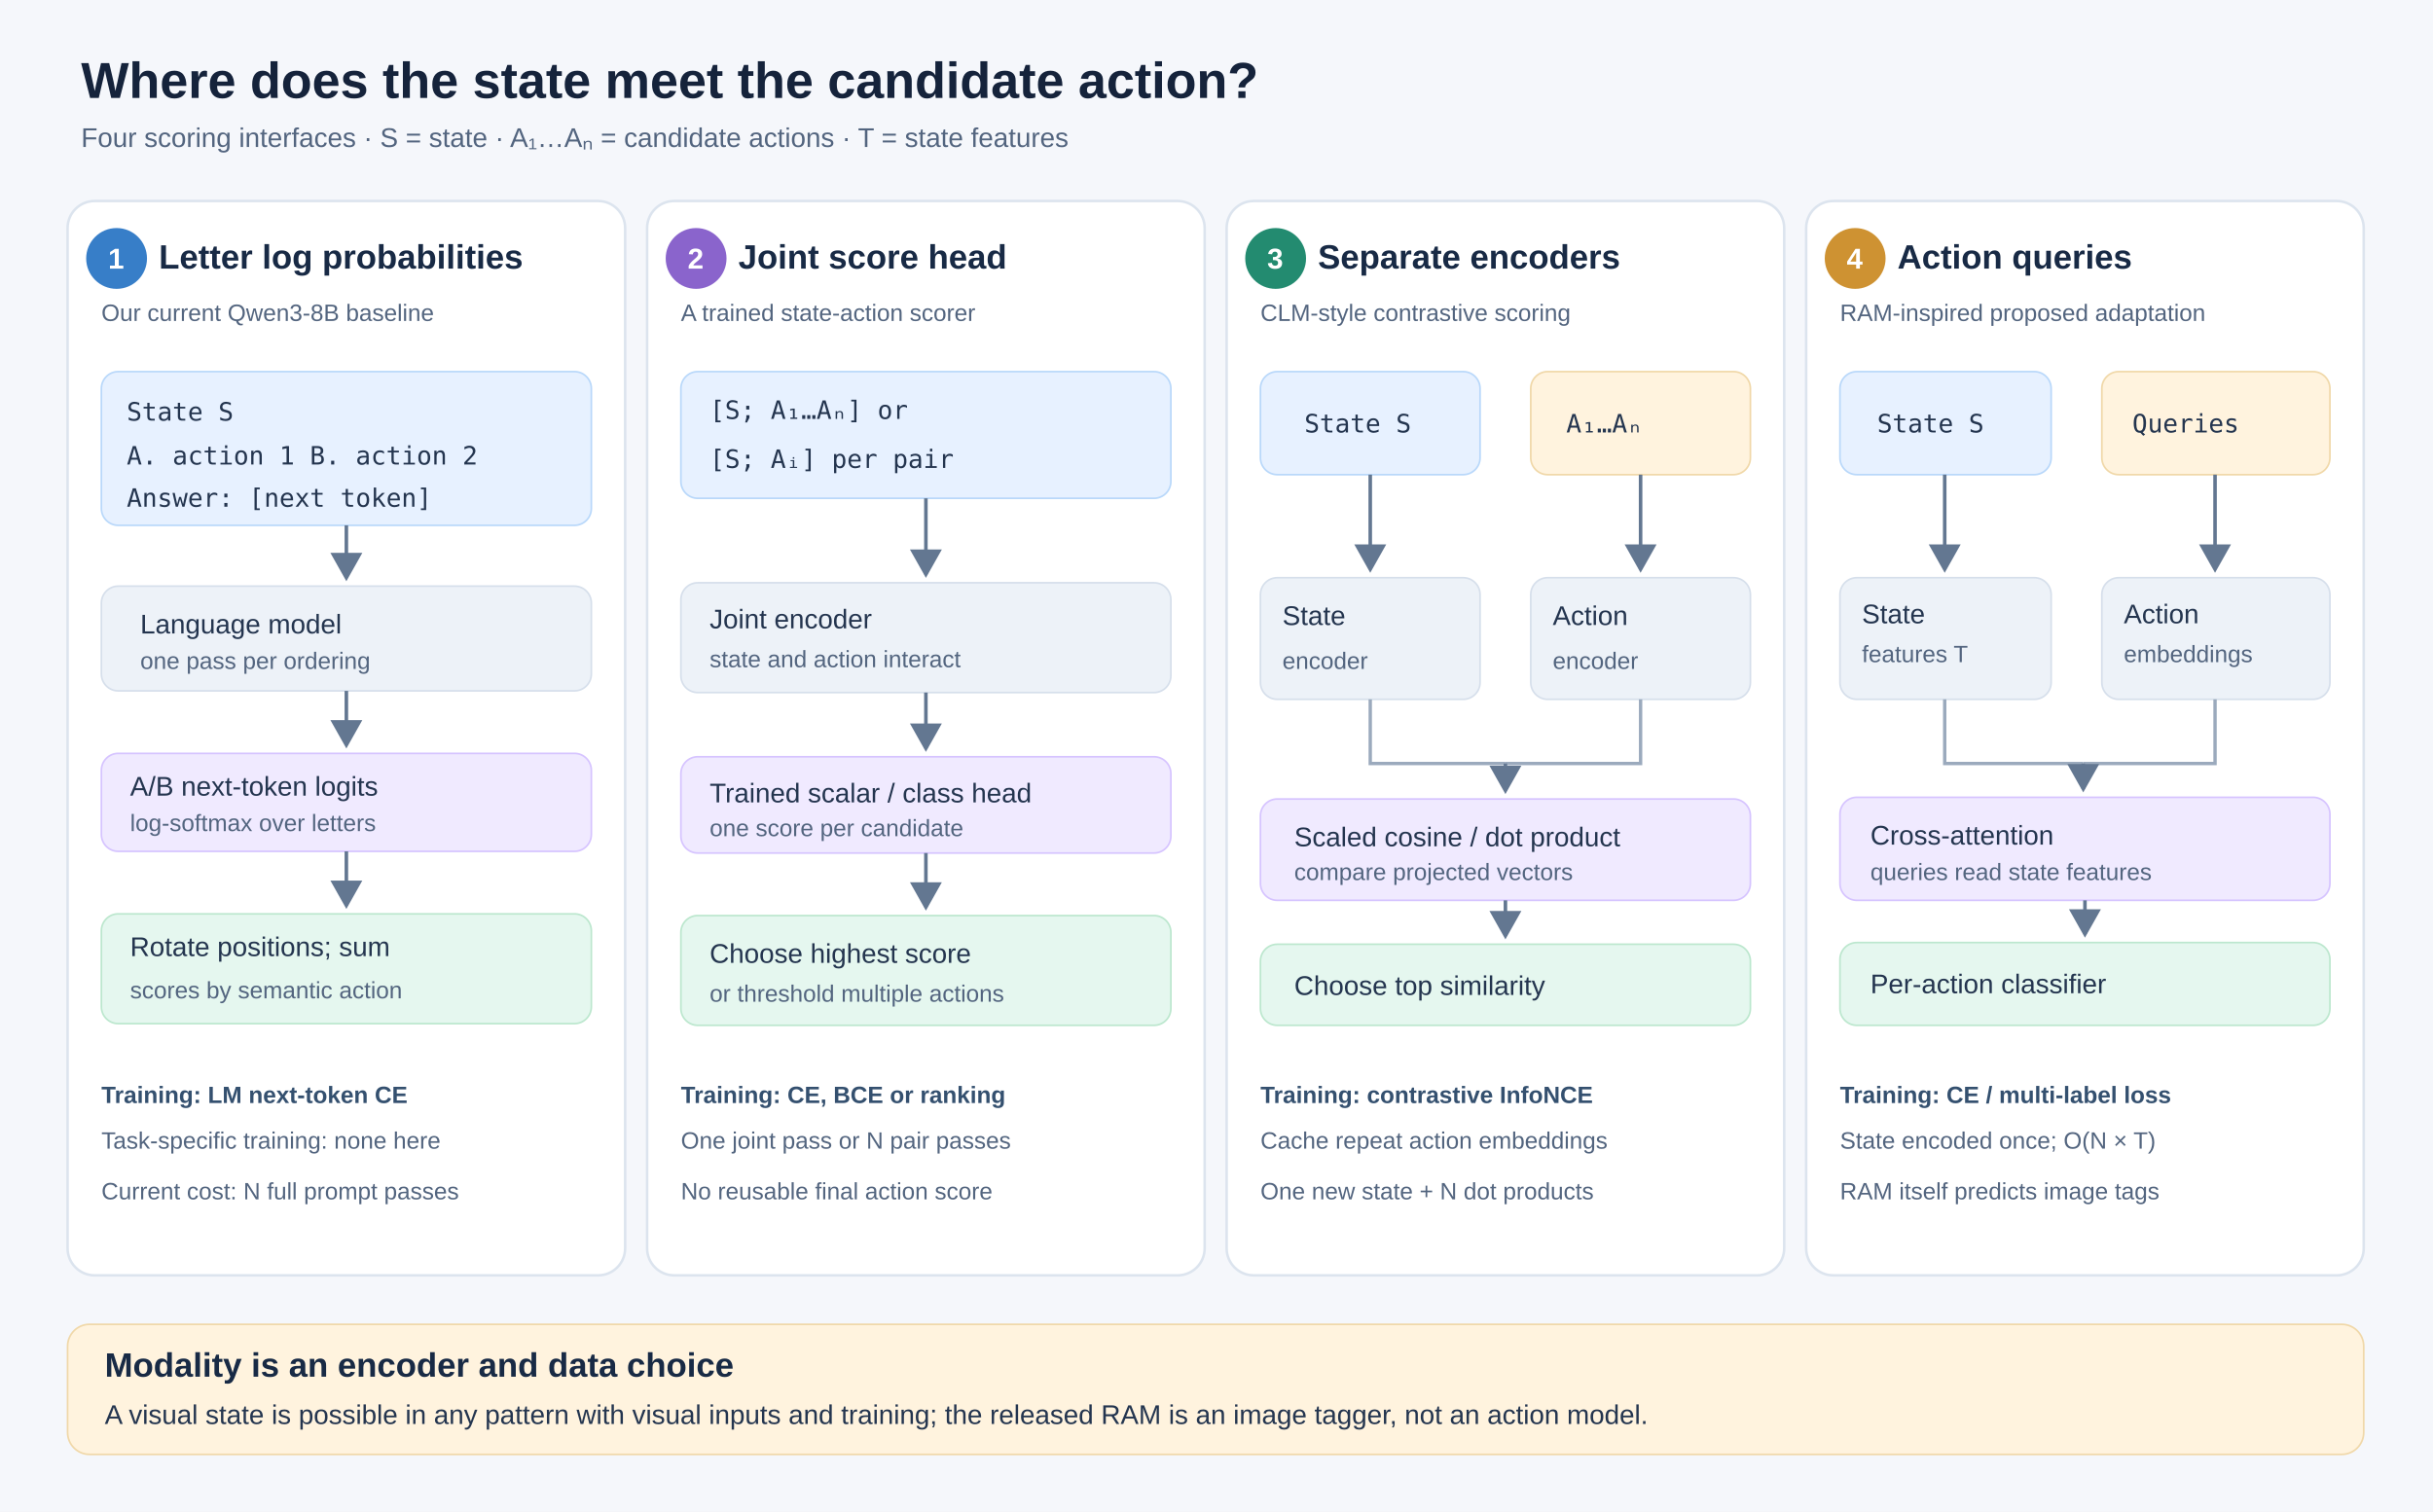
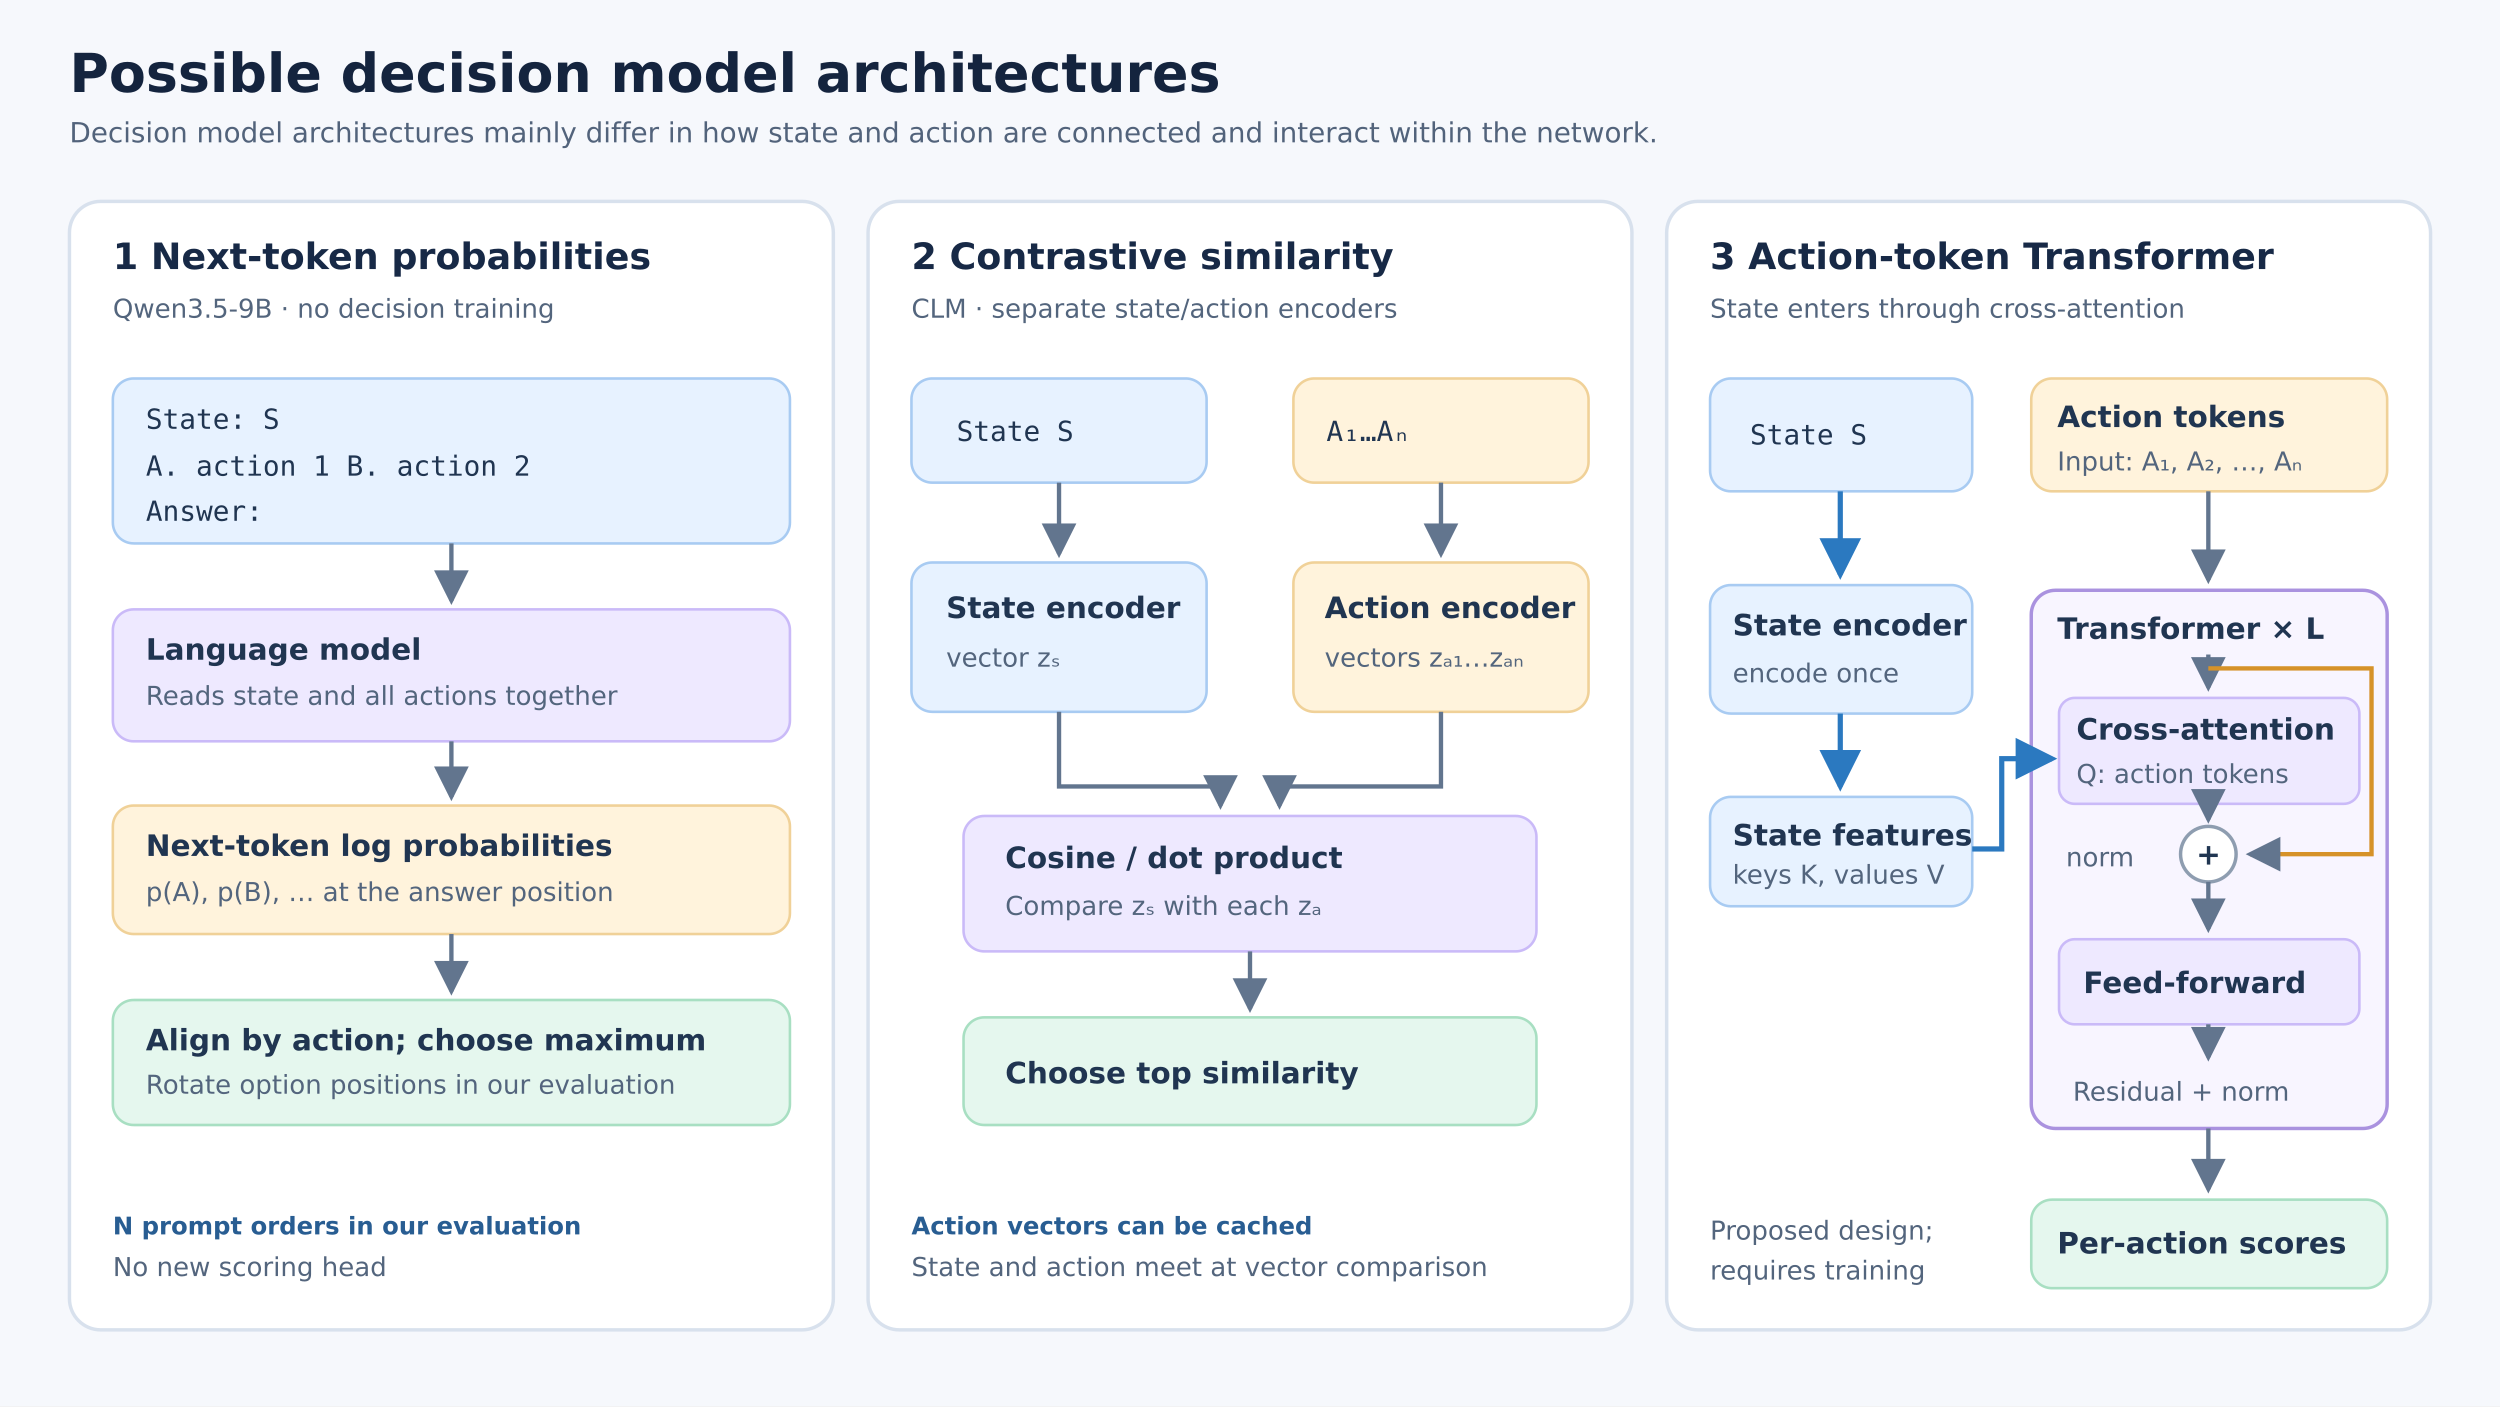
- <svg xmlns="http://www.w3.org/2000/svg" width="1440" height="895" viewBox="0 0 1440 895" role="img" aria-labelledby="title desc">
+ <svg xmlns="http://www.w3.org/2000/svg" width="1440" height="810" viewBox="0 0 1440 810" role="img" aria-labelledby="title desc">
  <defs>
    <style>
-       .bg{fill:#f5f7fb}.title{font:700 30px Arial,sans-serif;fill:#15233b}.sub{font:16px Arial,sans-serif;fill:#53657f}.head{font:700 20px Arial,sans-serif;fill:#182a45}.small{font:14px Arial,sans-serif;fill:#53657f}.body{font:16px Arial,sans-serif;fill:#24354f}.mono{font:15px 'DejaVu Sans Mono',monospace;fill:#24354f}.card{fill:#fff;stroke:#dce4ee;stroke-width:1.5}.box{fill:#edf2f8;stroke:#d6dfeb;stroke-width:1}.blue{fill:#e7f1ff;stroke:#b9d8fa;stroke-width:1}.purple{fill:#f0eaff;stroke:#d6c4ff;stroke-width:1}.mint{fill:#e5f7ef;stroke:#bce7ce;stroke-width:1}.amber{fill:#fff3de;stroke:#f0d8a9;stroke-width:1}.arrow{fill:none;stroke:#637791;stroke-width:2.1;marker-end:url(#a)}.join{fill:none;stroke:#9baabd;stroke-width:2}.label{font:700 14px Arial,sans-serif;fill:#34506f}.num{font:700 17px Arial,sans-serif;fill:#fff}
-     </style>
-     <marker id="a" markerWidth="9" markerHeight="9" refX="7" refY="4.5" orient="auto">
-       <path d="M0 0 L8 4.5 L0 9Z" fill="#637791" />
+ .bg{fill:#f6f8fc}.card{fill:#fff;stroke:#d8e1ed;stroke-width:2}.title{font:700 31px 'DejaVu Sans',sans-serif;fill:#14243e}.sub{font:16px 'DejaVu Sans',sans-serif;fill:#52637b}.head{font:700 21px 'DejaVu Sans',sans-serif;fill:#172946}.body{font:700 17px 'DejaVu Sans',sans-serif;fill:#203551}.small{font:15px 'DejaVu Sans',sans-serif;fill:#53657d}.mono{font:16px 'DejaVu Sans Mono',monospace;fill:#203551}.tag{font:700 14px 'DejaVu Sans',sans-serif;fill:#285d92}.blue{fill:#e7f2ff;stroke:#a8cbf2;stroke-width:1.5}.amber{fill:#fff3dc;stroke:#f0d198;stroke-width:1.5}.purple{fill:#eee9ff;stroke:#cabaf8;stroke-width:1.5}.mint{fill:#e5f7ee;stroke:#a8dfc2;stroke-width:1.5}.line{fill:none;stroke:#62758e;stroke-width:2.5;marker-end:url(#arrow)}.side{fill:none;stroke:#2b79c0;stroke-width:3;marker-end:url(#bluearrow)}.skip{fill:none;stroke:#d69229;stroke-width:2.5;marker-end:url(#arrow)}
+ </style>
+     <marker id="arrow" markerWidth="10" markerHeight="10" refX="8" refY="5" orient="auto">
+       <path d="M1 1 L9 5 L1 9Z" fill="#62758e" />
+     </marker>
+     <marker id="bluearrow" markerWidth="10" markerHeight="10" refX="8" refY="5" orient="auto">
+       <path d="M1 1 L9 5 L1 9Z" fill="#2b79c0" />
    </marker>
  </defs>
-   <rect class="bg" width="1440" height="895" />
-   <text class="title" x="48" y="58">Where does the state meet the candidate action?</text>
-   <text class="sub" x="48" y="87">Four scoring interfaces · S = state · A₁…Aₙ = candidate actions · T = state features</text>
-   <rect class="card" x="40" y="119" width="330" height="636" rx="16" />
-   <circle cx="69" cy="153" r="18" fill="#377ec8" />
-   <text class="num" x="64" y="159">1</text>
-   <text class="head" x="94" y="159">Letter log probabilities</text>
-   <text class="small" x="60" y="190">Our current Qwen3-8B baseline</text>
-   <rect class="blue" x="60" y="220" width="290" height="91" rx="10" />
-   <text class="mono" x="75" y="249">State S</text>
-   <text class="mono" x="75" y="275">A. action 1  B. action 2</text>
-   <text class="mono" x="75" y="300">Answer: [next token]</text>
-   <path class="arrow" d="M205 311 V342" />
-   <rect class="box" x="60" y="347" width="290" height="62" rx="10" />
-   <text class="body" x="83" y="375">Language model</text>
-   <text class="small" x="83" y="396">one pass per ordering</text>
-   <path class="arrow" d="M205 409 V441" />
-   <rect class="purple" x="60" y="446" width="290" height="58" rx="10" />
-   <text class="body" x="77" y="471">A/B next-token logits</text>
-   <text class="small" x="77" y="492">log-softmax over letters</text>
-   <path class="arrow" d="M205 504 V536" />
-   <rect class="mint" x="60" y="541" width="290" height="65" rx="10" />
-   <text class="body" x="77" y="566">Rotate positions; sum</text>
-   <text class="small" x="77" y="591">scores by semantic action</text>
-   <text class="label" x="60" y="653">Training: LM next-token CE</text>
-   <text class="small" x="60" y="680">Task-specific training: none here</text>
-   <text class="small" x="60" y="710">Current cost: N full prompt passes</text>
-   <rect class="card" x="383" y="119" width="330" height="636" rx="16" />
-   <circle cx="412" cy="153" r="18" fill="#8a64cc" />
-   <text class="num" x="407" y="159">2</text>
-   <text class="head" x="437" y="159">Joint score head</text>
-   <text class="small" x="403" y="190">A trained state-action scorer</text>
-   <rect class="blue" x="403" y="220" width="290" height="75" rx="10" />
-   <text class="mono" x="420" y="248">[S; A₁…Aₙ]  or</text>
-   <text class="mono" x="420" y="277">[S; Aᵢ] per pair</text>
-   <path class="arrow" d="M548 295 V340" />
-   <rect class="box" x="403" y="345" width="290" height="65" rx="10" />
-   <text class="body" x="420" y="372">Joint encoder</text>
-   <text class="small" x="420" y="395">state and action interact</text>
-   <path class="arrow" d="M548 410 V443" />
-   <rect class="purple" x="403" y="448" width="290" height="57" rx="10" />
-   <text class="body" x="420" y="475">Trained scalar / class head</text>
-   <text class="small" x="420" y="495">one score per candidate</text>
-   <path class="arrow" d="M548 505 V537" />
-   <rect class="mint" x="403" y="542" width="290" height="65" rx="10" />
-   <text class="body" x="420" y="570">Choose highest score</text>
-   <text class="small" x="420" y="593">or threshold multiple actions</text>
-   <text class="label" x="403" y="653">Training: CE, BCE or ranking</text>
-   <text class="small" x="403" y="680">One joint pass or N pair passes</text>
-   <text class="small" x="403" y="710">No reusable final action score</text>
-   <rect class="card" x="726" y="119" width="330" height="636" rx="16" />
-   <circle cx="755" cy="153" r="18" fill="#238b70" />
-   <text class="num" x="750" y="159">3</text>
-   <text class="head" x="780" y="159">Separate encoders</text>
-   <text class="small" x="746" y="190">CLM-style contrastive scoring</text>
-   <rect class="blue" x="746" y="220" width="130" height="61" rx="10" />
-   <rect class="amber" x="906" y="220" width="130" height="61" rx="10" />
-   <text class="mono" x="772" y="256">State S</text>
-   <text class="mono" x="927" y="256">A₁…Aₙ</text>
-   <path class="arrow" d="M811 281 V337" />
-   <path class="arrow" d="M971 281 V337" />
-   <rect class="box" x="746" y="342" width="130" height="72" rx="10" />
-   <rect class="box" x="906" y="342" width="130" height="72" rx="10" />
-   <text class="body" x="759" y="370">State</text>
-   <text class="small" x="759" y="396">encoder</text>
-   <text class="body" x="919" y="370">Action</text>
-   <text class="small" x="919" y="396">encoder</text>
-   <path class="join" d="M811 414 V452 H891" />
-   <path class="join" d="M971 414 V452 H891" />
-   <path class="arrow" d="M891 452 V468" />
-   <rect class="purple" x="746" y="473" width="290" height="60" rx="10" />
-   <text class="body" x="766" y="501">Scaled cosine / dot product</text>
-   <text class="small" x="766" y="521">compare projected vectors</text>
-   <path class="arrow" d="M891 533 V554" />
-   <rect class="mint" x="746" y="559" width="290" height="48" rx="10" />
-   <text class="body" x="766" y="589">Choose top similarity</text>
-   <text class="label" x="746" y="653">Training: contrastive InfoNCE</text>
-   <text class="small" x="746" y="680">Cache repeat action embeddings</text>
-   <text class="small" x="746" y="710">One new state + N dot products</text>
-   <rect class="card" x="1069" y="119" width="330" height="636" rx="16" />
-   <circle cx="1098" cy="153" r="18" fill="#ce9232" />
-   <text class="num" x="1093" y="159">4</text>
-   <text class="head" x="1123" y="159">Action queries</text>
-   <text class="small" x="1089" y="190">RAM-inspired proposed adaptation</text>
-   <rect class="blue" x="1089" y="220" width="125" height="61" rx="10" />
-   <rect class="amber" x="1244" y="220" width="135" height="61" rx="10" />
-   <text class="mono" x="1111" y="256">State S</text>
-   <text class="mono" x="1262" y="256">Queries</text>
-   <path class="arrow" d="M1151 281 V337" />
-   <path class="arrow" d="M1311 281 V337" />
-   <rect class="box" x="1089" y="342" width="125" height="72" rx="10" />
-   <rect class="box" x="1244" y="342" width="135" height="72" rx="10" />
-   <text class="body" x="1102" y="369">State</text>
-   <text class="small" x="1102" y="392">features T</text>
-   <text class="body" x="1257" y="369">Action</text>
-   <text class="small" x="1257" y="392">embeddings</text>
-   <path class="join" d="M1151 414 V452 H1233" />
-   <path class="join" d="M1311 414 V452 H1233" />
-   <path class="arrow" d="M1233 452 V467" />
-   <rect class="purple" x="1089" y="472" width="290" height="61" rx="10" />
-   <text class="body" x="1107" y="500">Cross-attention</text>
-   <text class="small" x="1107" y="521">queries read state features</text>
-   <path class="arrow" d="M1234 533 V553" />
-   <rect class="mint" x="1089" y="558" width="290" height="49" rx="10" />
-   <text class="body" x="1107" y="588">Per-action classifier</text>
-   <text class="label" x="1089" y="653">Training: CE / multi-label loss</text>
-   <text class="small" x="1089" y="680">State encoded once; O(N × T)</text>
-   <text class="small" x="1089" y="710">RAM itself predicts image tags</text>
-   <rect class="amber" x="40" y="784" width="1359" height="77" rx="13" />
-   <text class="head" x="62" y="815">Modality is an encoder and data choice</text>
-   <text class="body" x="62" y="843">A visual state is possible in any pattern with visual inputs and training; the released RAM is an image tagger, not an action model.</text>
+   <rect class="bg" width="1440" height="810" />
+   <text class="title" x="40" y="53">Possible decision model architectures</text>
+   <text class="sub" x="40" y="82">Decision model architectures mainly differ in how state and action are connected and interact within the network.</text>
+   <rect class="card" x="40" y="116" width="440" height="650" rx="18" />
+   <text class="head" x="65" y="155">1  Next-token probabilities</text>
+   <text class="small" x="65" y="183">Qwen3.5-9B · no decision training</text>
+   <rect class="blue" x="65" y="218" width="390" height="95" rx="12" />
+   <text class="mono" x="84" y="247">State: S</text>
+   <text class="mono" x="84" y="274">A. action 1   B. action 2</text>
+   <text class="mono" x="84" y="300">Answer:</text>
+   <path class="line" d="M260 313 V346" />
+   <rect class="purple" x="65" y="351" width="390" height="76" rx="12" />
+   <text class="body" x="84" y="380">Language model</text>
+   <text class="small" x="84" y="406">Reads state and all actions together</text>
+   <path class="line" d="M260 427 V459" />
+   <rect class="amber" x="65" y="464" width="390" height="74" rx="12" />
+   <text class="body" x="84" y="493">Next-token log probabilities</text>
+   <text class="small" x="84" y="519">p(A), p(B), … at the answer position</text>
+   <path class="line" d="M260 538 V571" />
+   <rect class="mint" x="65" y="576" width="390" height="72" rx="12" />
+   <text class="body" x="84" y="605">Align by action; choose maximum</text>
+   <text class="small" x="84" y="630">Rotate option positions in our evaluation</text>
+   <text class="tag" x="65" y="711">N prompt orders in our evaluation</text>
+   <text class="small" x="65" y="735">No new scoring head</text>
+   <rect class="card" x="500" y="116" width="440" height="650" rx="18" />
+   <text class="head" x="525" y="155">2  Contrastive similarity</text>
+   <text class="small" x="525" y="183">CLM · separate state/action encoders</text>
+   <rect class="blue" x="525" y="218" width="170" height="60" rx="12" />
+   <text class="mono" x="551" y="254">State S</text>
+   <rect class="amber" x="745" y="218" width="170" height="60" rx="12" />
+   <text class="mono" x="764" y="254">A₁…Aₙ</text>
+   <path class="line" d="M610 278 V319" />
+   <path class="line" d="M830 278 V319" />
+   <rect class="blue" x="525" y="324" width="170" height="86" rx="12" />
+   <text class="body" x="545" y="356">State encoder</text>
+   <text class="small" x="545" y="384">vector zₛ</text>
+   <rect class="amber" x="745" y="324" width="170" height="86" rx="12" />
+   <text class="body" x="763" y="356">Action encoder</text>
+   <text class="small" x="763" y="384">vectors zₐ₁…zₐₙ</text>
+   <path class="line" d="M610 410 V453 H703 V464" />
+   <path class="line" d="M830 410 V453 H737 V464" />
+   <rect class="purple" x="555" y="470" width="330" height="78" rx="12" />
+   <text class="body" x="579" y="500">Cosine / dot product</text>
+   <text class="small" x="579" y="527">Compare zₛ with each zₐ</text>
+   <path class="line" d="M720 548 V581" />
+   <rect class="mint" x="555" y="586" width="330" height="62" rx="12" />
+   <text class="body" x="579" y="624">Choose top similarity</text>
+   <text class="tag" x="525" y="711">Action vectors can be cached</text>
+   <text class="small" x="525" y="735">State and action meet at vector comparison</text>
+   <rect class="card" x="960" y="116" width="440" height="650" rx="18" />
+   <text class="head" x="985" y="155">3  Action-token Transformer</text>
+   <text class="small" x="985" y="183">State enters through cross-attention</text>
+   <rect class="blue" x="985" y="218" width="151" height="65" rx="12" />
+   <text class="mono" x="1008" y="256">State S</text>
+   <rect class="amber" x="1170" y="218" width="205" height="65" rx="12" />
+   <text class="body" x="1185" y="246">Action tokens</text>
+   <text class="small" x="1185" y="271">Input: A₁, A₂, …, Aₙ</text>
+   <path class="line" d="M1272 283 V334" />
+   <path class="side" d="M1060 283 V331" />
+   <rect class="blue" x="985" y="337" width="151" height="74" rx="12" />
+   <text class="body" x="998" y="366">State encoder</text>
+   <text class="small" x="998" y="393">encode once</text>
+   <path class="side" d="M1060 411 V453" />
+   <rect class="blue" x="985" y="459" width="151" height="63" rx="12" />
+   <text class="body" x="998" y="487">State features</text>
+   <text class="small" x="998" y="509">keys K, values V</text>
+   <rect x="1170" y="340" width="205" height="310" rx="14" fill="#f8f5ff" stroke="#aa92df" stroke-width="2" />
+   <text class="body" x="1185" y="368">Transformer × L</text>
+   <path class="line" d="M1272 377 V396" />
+   <rect class="purple" x="1186" y="402" width="173" height="61" rx="9" />
+   <text class="body" x="1196" y="426">Cross-attention</text>
+   <text class="small" x="1196" y="451">Q: action tokens</text>
+   <path class="side" d="M1136 489 H1153 V437 H1182" />
+   <path class="skip" d="M1272 385 H1366 V492 H1296" />
+   <path class="line" d="M1272 463 V472" />
+   <circle cx="1272" cy="492" r="16" fill="#fff" stroke="#8e9db0" stroke-width="2" />
+   <text class="body" x="1265" y="498">+</text>
+   <text class="small" x="1190" y="499">norm</text>
+   <path class="line" d="M1272 508 V535" />
+   <rect class="purple" x="1186" y="541" width="173" height="49" rx="9" />
+   <text class="body" x="1200" y="572">Feed-forward</text>
+   <path class="line" d="M1272 590 V609" />
+   <text class="small" x="1194" y="634">Residual + norm</text>
+   <path class="line" d="M1272 650 V685" />
+   <rect class="mint" x="1170" y="691" width="205" height="51" rx="12" />
+   <text class="body" x="1185" y="722">Per-action scores</text>
+   <text class="small" x="985" y="714">Proposed design;</text>
+   <text class="small" x="985" y="737">requires training</text>
</svg>
